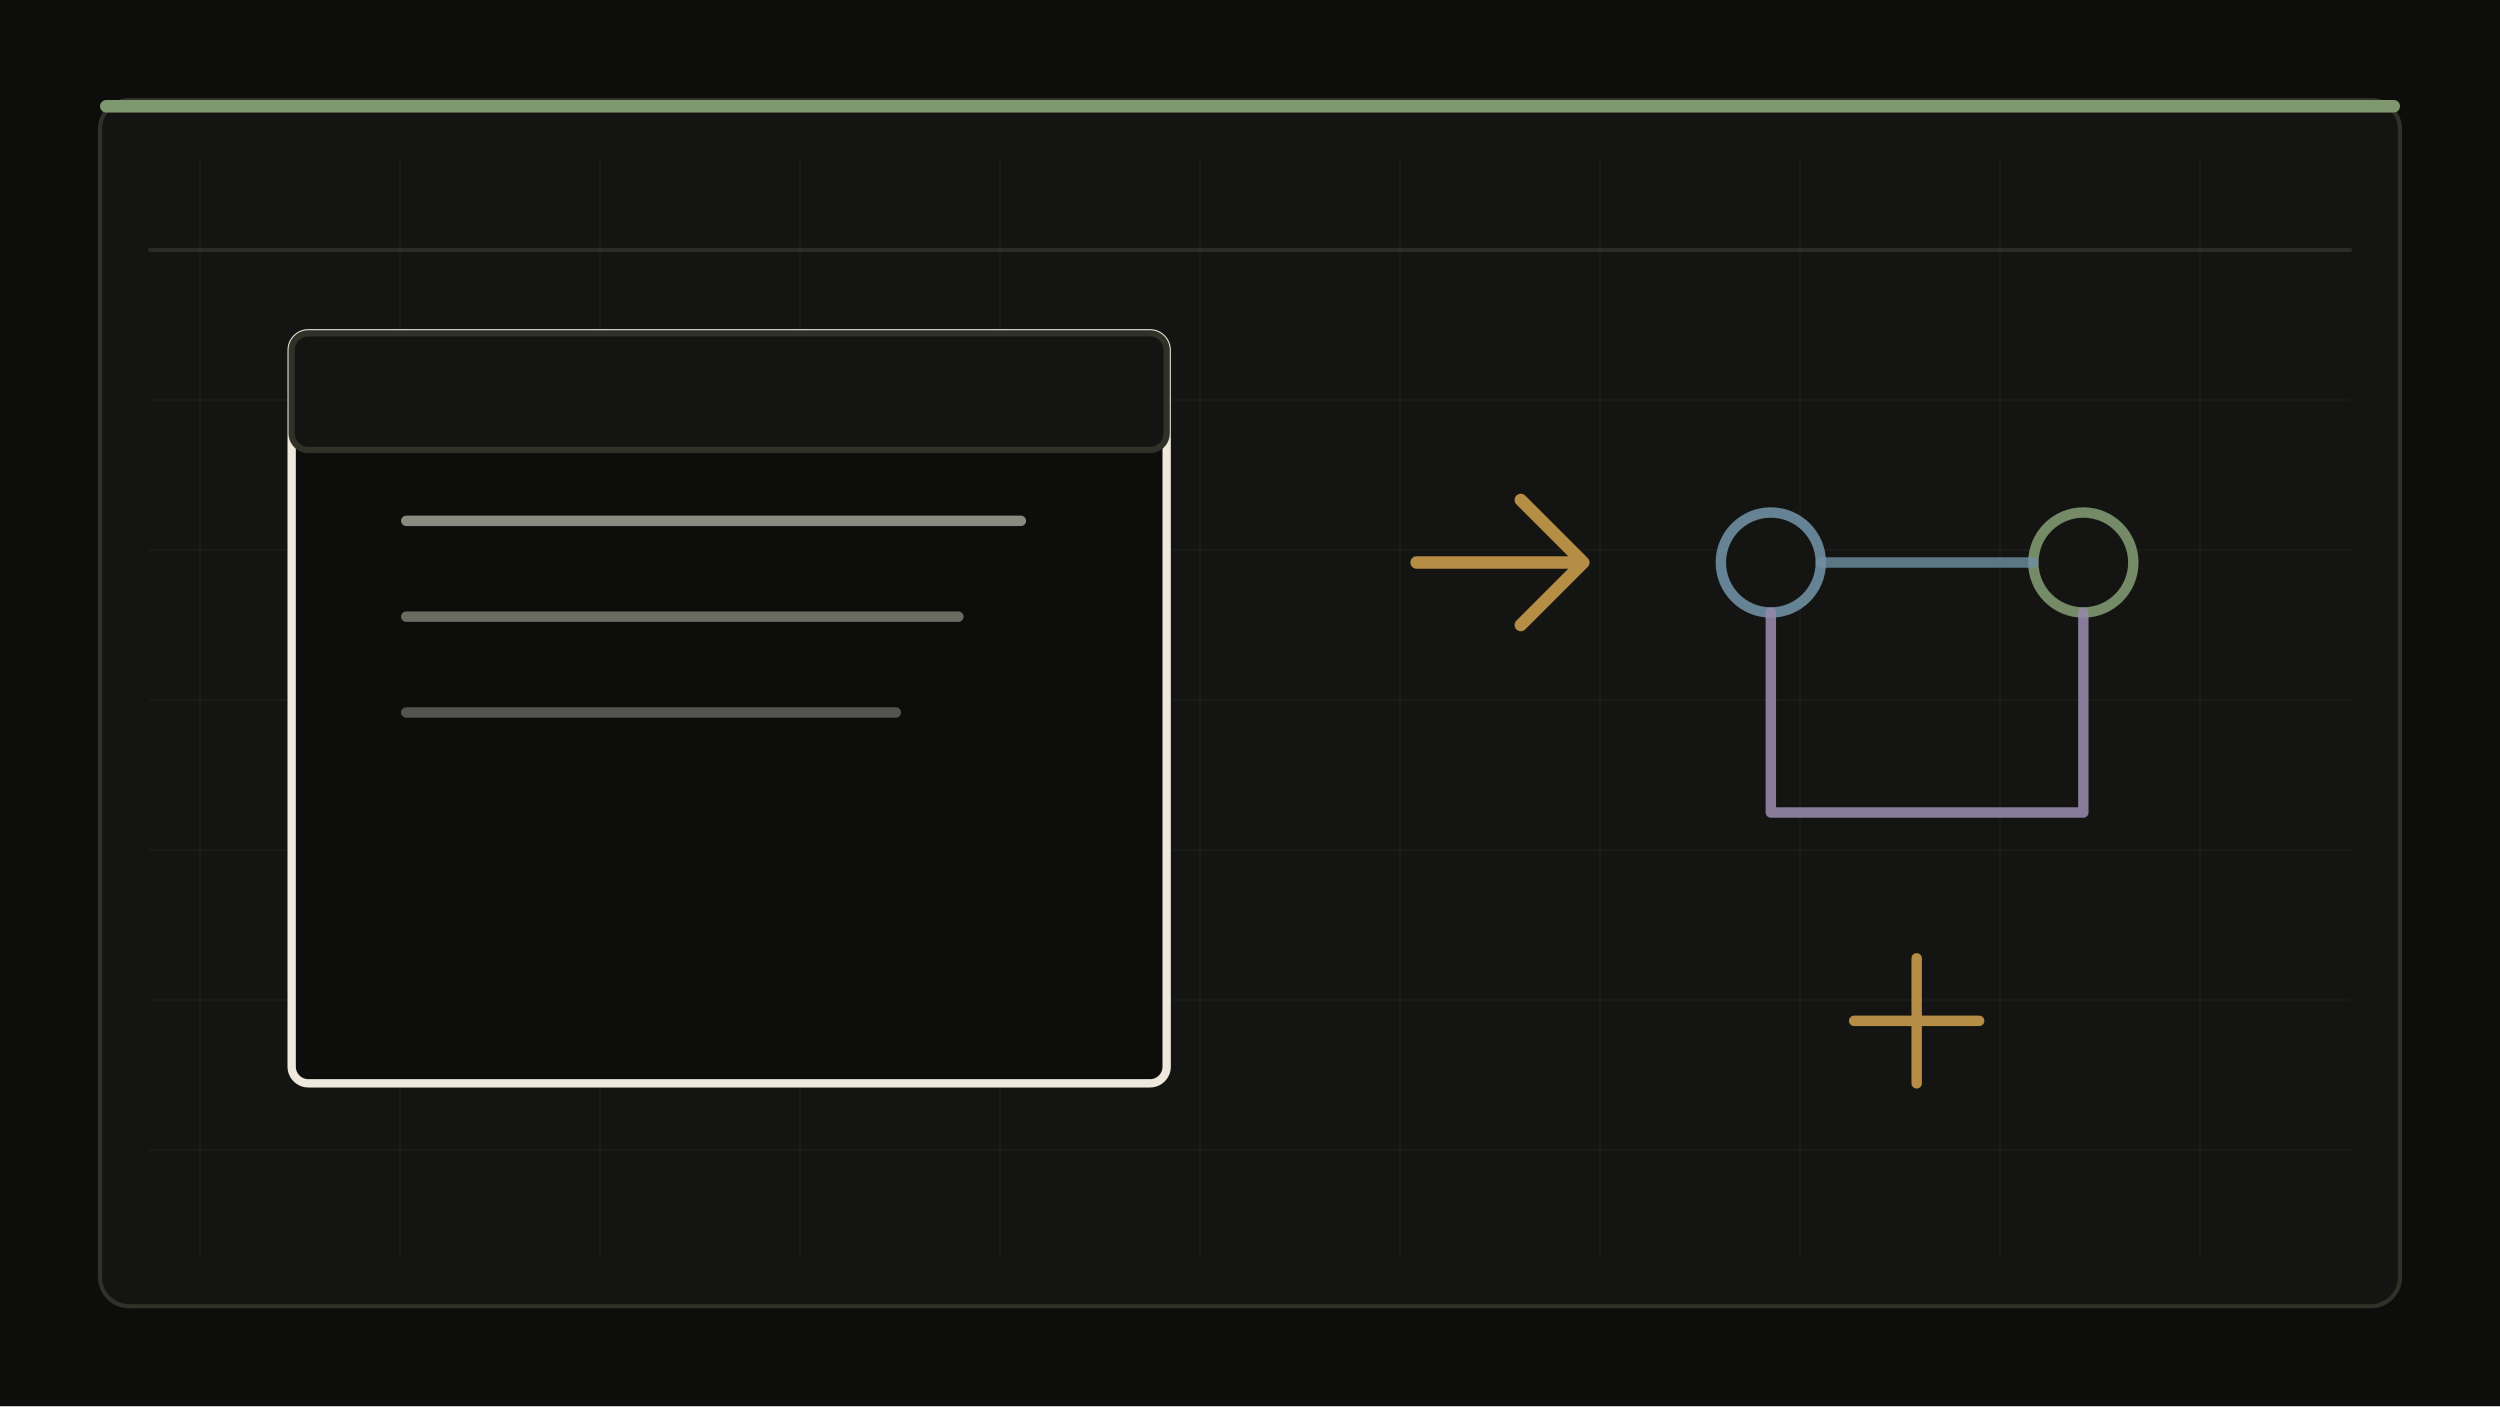
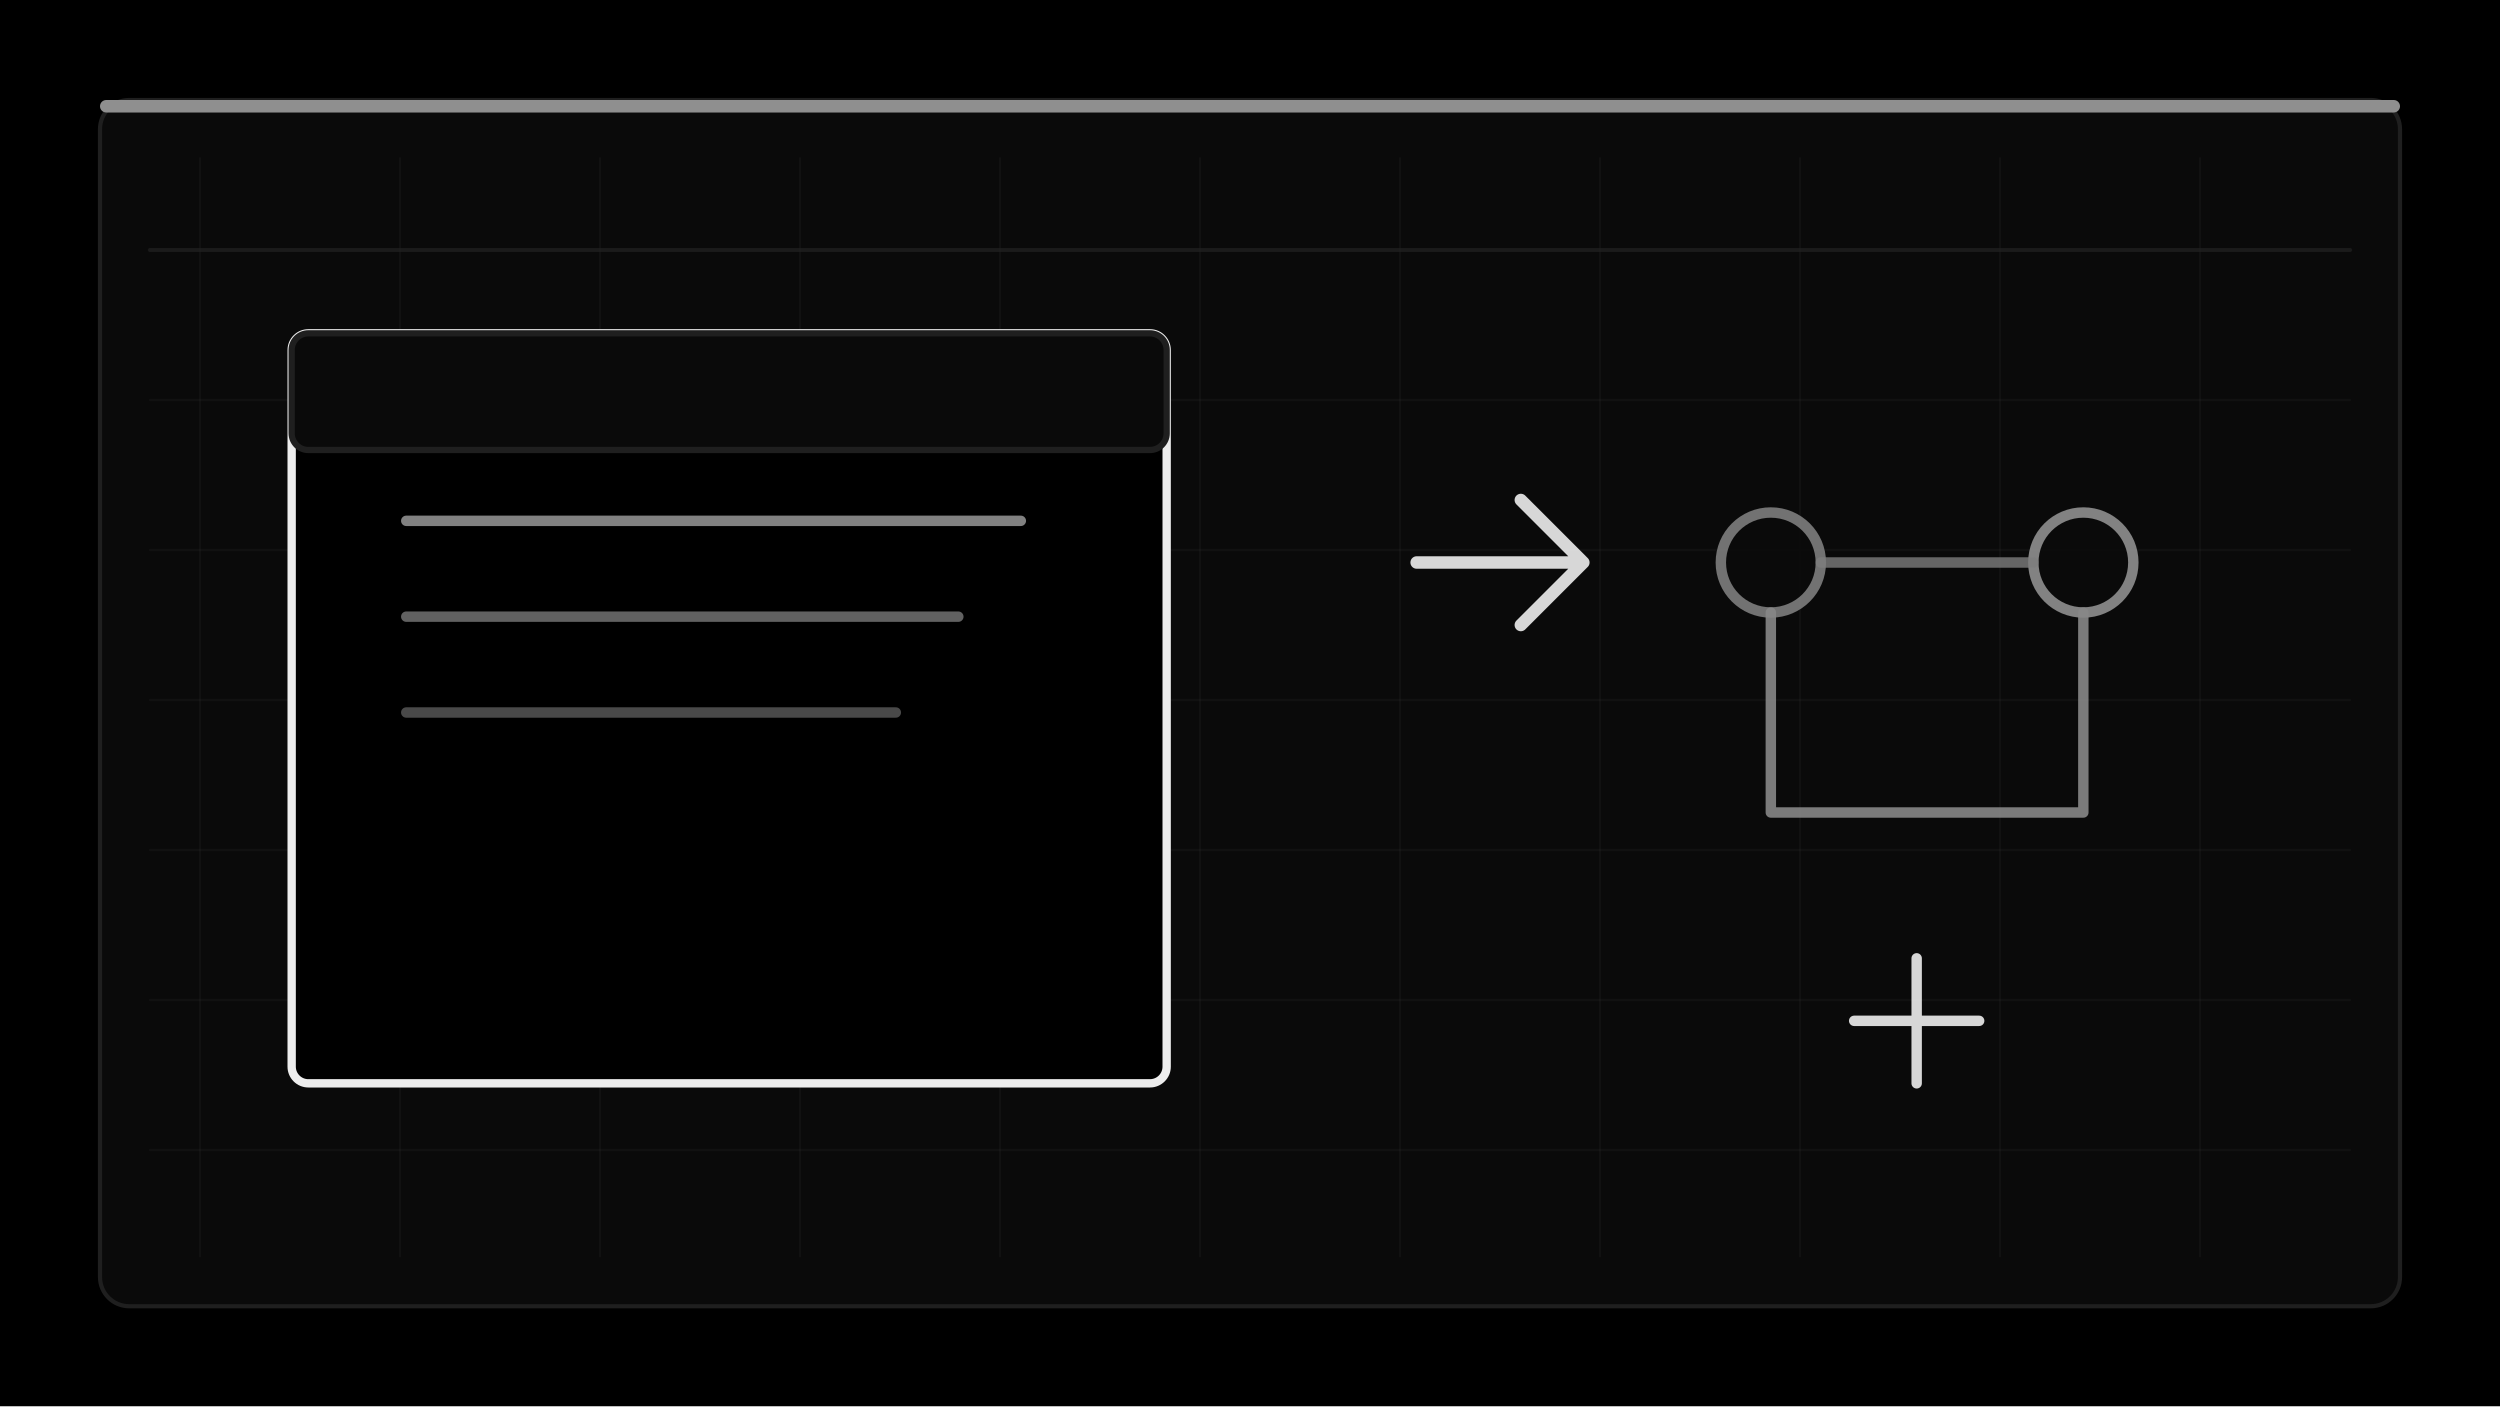
<svg xmlns="http://www.w3.org/2000/svg" viewBox="0 0 1200 675" role="img" aria-hidden="true">
-   <rect x="0" y="0" width="1200" height="675" rx="0" fill="#0d0e0c" opacity="1" />
-   <rect x="48" y="48" width="1104" height="579" rx="14" fill="#141512" stroke="#303129" stroke-width="2" opacity="1" />
-   <rect x="48" y="48" width="1104" height="6" rx="3" fill="#7f9870" opacity="1" />
-   <line x1="96" y1="76" x2="96" y2="603" stroke="#eee9dc" stroke-width="1" opacity="0.035" stroke-linecap="round" />
-   <line x1="192" y1="76" x2="192" y2="603" stroke="#eee9dc" stroke-width="1" opacity="0.035" stroke-linecap="round" />
-   <line x1="288" y1="76" x2="288" y2="603" stroke="#eee9dc" stroke-width="1" opacity="0.035" stroke-linecap="round" />
-   <line x1="384" y1="76" x2="384" y2="603" stroke="#eee9dc" stroke-width="1" opacity="0.035" stroke-linecap="round" />
-   <line x1="480" y1="76" x2="480" y2="603" stroke="#eee9dc" stroke-width="1" opacity="0.035" stroke-linecap="round" />
-   <line x1="576" y1="76" x2="576" y2="603" stroke="#eee9dc" stroke-width="1" opacity="0.035" stroke-linecap="round" />
-   <line x1="672" y1="76" x2="672" y2="603" stroke="#eee9dc" stroke-width="1" opacity="0.035" stroke-linecap="round" />
-   <line x1="768" y1="76" x2="768" y2="603" stroke="#eee9dc" stroke-width="1" opacity="0.035" stroke-linecap="round" />
-   <line x1="864" y1="76" x2="864" y2="603" stroke="#eee9dc" stroke-width="1" opacity="0.035" stroke-linecap="round" />
-   <line x1="960" y1="76" x2="960" y2="603" stroke="#eee9dc" stroke-width="1" opacity="0.035" stroke-linecap="round" />
-   <line x1="1056" y1="76" x2="1056" y2="603" stroke="#eee9dc" stroke-width="1" opacity="0.035" stroke-linecap="round" />
-   <line x1="72" y1="120" x2="1128" y2="120" stroke="#eee9dc" stroke-width="1" opacity="0.035" stroke-linecap="round" />
-   <line x1="72" y1="192" x2="1128" y2="192" stroke="#eee9dc" stroke-width="1" opacity="0.035" stroke-linecap="round" />
-   <line x1="72" y1="264" x2="1128" y2="264" stroke="#eee9dc" stroke-width="1" opacity="0.035" stroke-linecap="round" />
-   <line x1="72" y1="336" x2="1128" y2="336" stroke="#eee9dc" stroke-width="1" opacity="0.035" stroke-linecap="round" />
-   <line x1="72" y1="408" x2="1128" y2="408" stroke="#eee9dc" stroke-width="1" opacity="0.035" stroke-linecap="round" />
-   <line x1="72" y1="480" x2="1128" y2="480" stroke="#eee9dc" stroke-width="1" opacity="0.035" stroke-linecap="round" />
-   <line x1="72" y1="552" x2="1128" y2="552" stroke="#eee9dc" stroke-width="1" opacity="0.035" stroke-linecap="round" />
-   <line x1="72" y1="120" x2="1128" y2="120" stroke="#303129" stroke-width="2" opacity="0.75" stroke-linecap="round" />
+   <rect x="0" y="0" width="1200" height="675" rx="0" fill="#000000" opacity="1" />
+   <rect x="48" y="48" width="1104" height="579" rx="14" fill="#0a0a0a" stroke="#1f1f1f" stroke-width="2" opacity="1" />
+   <rect x="48" y="48" width="1104" height="6" rx="3" fill="#8f8f8f" opacity="1" />
+   <line x1="96" y1="76" x2="96" y2="603" stroke="#ededed" stroke-width="1" opacity="0.035" stroke-linecap="round" />
+   <line x1="192" y1="76" x2="192" y2="603" stroke="#ededed" stroke-width="1" opacity="0.035" stroke-linecap="round" />
+   <line x1="288" y1="76" x2="288" y2="603" stroke="#ededed" stroke-width="1" opacity="0.035" stroke-linecap="round" />
+   <line x1="384" y1="76" x2="384" y2="603" stroke="#ededed" stroke-width="1" opacity="0.035" stroke-linecap="round" />
+   <line x1="480" y1="76" x2="480" y2="603" stroke="#ededed" stroke-width="1" opacity="0.035" stroke-linecap="round" />
+   <line x1="576" y1="76" x2="576" y2="603" stroke="#ededed" stroke-width="1" opacity="0.035" stroke-linecap="round" />
+   <line x1="672" y1="76" x2="672" y2="603" stroke="#ededed" stroke-width="1" opacity="0.035" stroke-linecap="round" />
+   <line x1="768" y1="76" x2="768" y2="603" stroke="#ededed" stroke-width="1" opacity="0.035" stroke-linecap="round" />
+   <line x1="864" y1="76" x2="864" y2="603" stroke="#ededed" stroke-width="1" opacity="0.035" stroke-linecap="round" />
+   <line x1="960" y1="76" x2="960" y2="603" stroke="#ededed" stroke-width="1" opacity="0.035" stroke-linecap="round" />
+   <line x1="1056" y1="76" x2="1056" y2="603" stroke="#ededed" stroke-width="1" opacity="0.035" stroke-linecap="round" />
+   <line x1="72" y1="120" x2="1128" y2="120" stroke="#ededed" stroke-width="1" opacity="0.035" stroke-linecap="round" />
+   <line x1="72" y1="192" x2="1128" y2="192" stroke="#ededed" stroke-width="1" opacity="0.035" stroke-linecap="round" />
+   <line x1="72" y1="264" x2="1128" y2="264" stroke="#ededed" stroke-width="1" opacity="0.035" stroke-linecap="round" />
+   <line x1="72" y1="336" x2="1128" y2="336" stroke="#ededed" stroke-width="1" opacity="0.035" stroke-linecap="round" />
+   <line x1="72" y1="408" x2="1128" y2="408" stroke="#ededed" stroke-width="1" opacity="0.035" stroke-linecap="round" />
+   <line x1="72" y1="480" x2="1128" y2="480" stroke="#ededed" stroke-width="1" opacity="0.035" stroke-linecap="round" />
+   <line x1="72" y1="552" x2="1128" y2="552" stroke="#ededed" stroke-width="1" opacity="0.035" stroke-linecap="round" />
+   <line x1="72" y1="120" x2="1128" y2="120" stroke="#1f1f1f" stroke-width="2" opacity="0.75" stroke-linecap="round" />
  <g opacity="1">
-     <rect x="140" y="160" width="420" height="360" rx="8" fill="#0d0e0c" stroke="#eee9dc" stroke-width="4" opacity="1" />
-     <rect x="140" y="160" width="420" height="56" rx="8" fill="#141512" stroke="#303129" stroke-width="3" opacity="1" />
-     <line x1="195" y1="250" x2="490" y2="250" stroke="#aaa99e" stroke-width="5" opacity="0.8" stroke-linecap="round" />
-     <line x1="195" y1="296" x2="460" y2="296" stroke="#aaa99e" stroke-width="5" opacity="0.6" stroke-linecap="round" />
-     <line x1="195" y1="342" x2="430" y2="342" stroke="#aaa99e" stroke-width="5" opacity="0.45" stroke-linecap="round" />
-     <path d="M680 270H760L730 240M760 270L730 300" fill="none" stroke="#c89a49" stroke-width="6" opacity="0.9" stroke-linecap="round" stroke-linejoin="round" />
-     <circle cx="850" cy="270" r="24" fill="#141512" stroke="#6f8fa3" stroke-width="5" opacity="0.9" />
-     <circle cx="1000" cy="270" r="24" fill="#141512" stroke="#7f9870" stroke-width="5" opacity="0.9" />
-     <line x1="874" y1="270" x2="976" y2="270" stroke="#6f8fa3" stroke-width="5" opacity="0.8" stroke-linecap="round" />
-     <path d="M850 294V390H1000V294" fill="none" stroke="#9587a9" stroke-width="5" opacity="0.9" stroke-linecap="round" stroke-linejoin="round" />
-     <path d="M920 460L920 520M890 490H950" fill="none" stroke="#c89a49" stroke-width="5" opacity="0.9" stroke-linecap="round" stroke-linejoin="round" />
+     <rect x="140" y="160" width="420" height="360" rx="8" fill="#000000" stroke="#ededed" stroke-width="4" opacity="1" />
+     <rect x="140" y="160" width="420" height="56" rx="8" fill="#0a0a0a" stroke="#1f1f1f" stroke-width="3" opacity="1" />
+     <line x1="195" y1="250" x2="490" y2="250" stroke="#a1a1a1" stroke-width="5" opacity="0.8" stroke-linecap="round" />
+     <line x1="195" y1="296" x2="460" y2="296" stroke="#a1a1a1" stroke-width="5" opacity="0.6" stroke-linecap="round" />
+     <line x1="195" y1="342" x2="430" y2="342" stroke="#a1a1a1" stroke-width="5" opacity="0.45" stroke-linecap="round" />
+     <path d="M680 270H760L730 240M760 270L730 300" fill="none" stroke="#ededed" stroke-width="6" opacity="0.9" stroke-linecap="round" stroke-linejoin="round" />
+     <circle cx="850" cy="270" r="24" fill="#0a0a0a" stroke="#7d7d7d" stroke-width="5" opacity="0.9" />
+     <circle cx="1000" cy="270" r="24" fill="#0a0a0a" stroke="#8f8f8f" stroke-width="5" opacity="0.9" />
+     <line x1="874" y1="270" x2="976" y2="270" stroke="#7d7d7d" stroke-width="5" opacity="0.8" stroke-linecap="round" />
+     <path d="M850 294V390H1000V294" fill="none" stroke="#878787" stroke-width="5" opacity="0.9" stroke-linecap="round" stroke-linejoin="round" />
+     <path d="M920 460L920 520M890 490H950" fill="none" stroke="#ededed" stroke-width="5" opacity="0.9" stroke-linecap="round" stroke-linejoin="round" />
  </g>
</svg>
